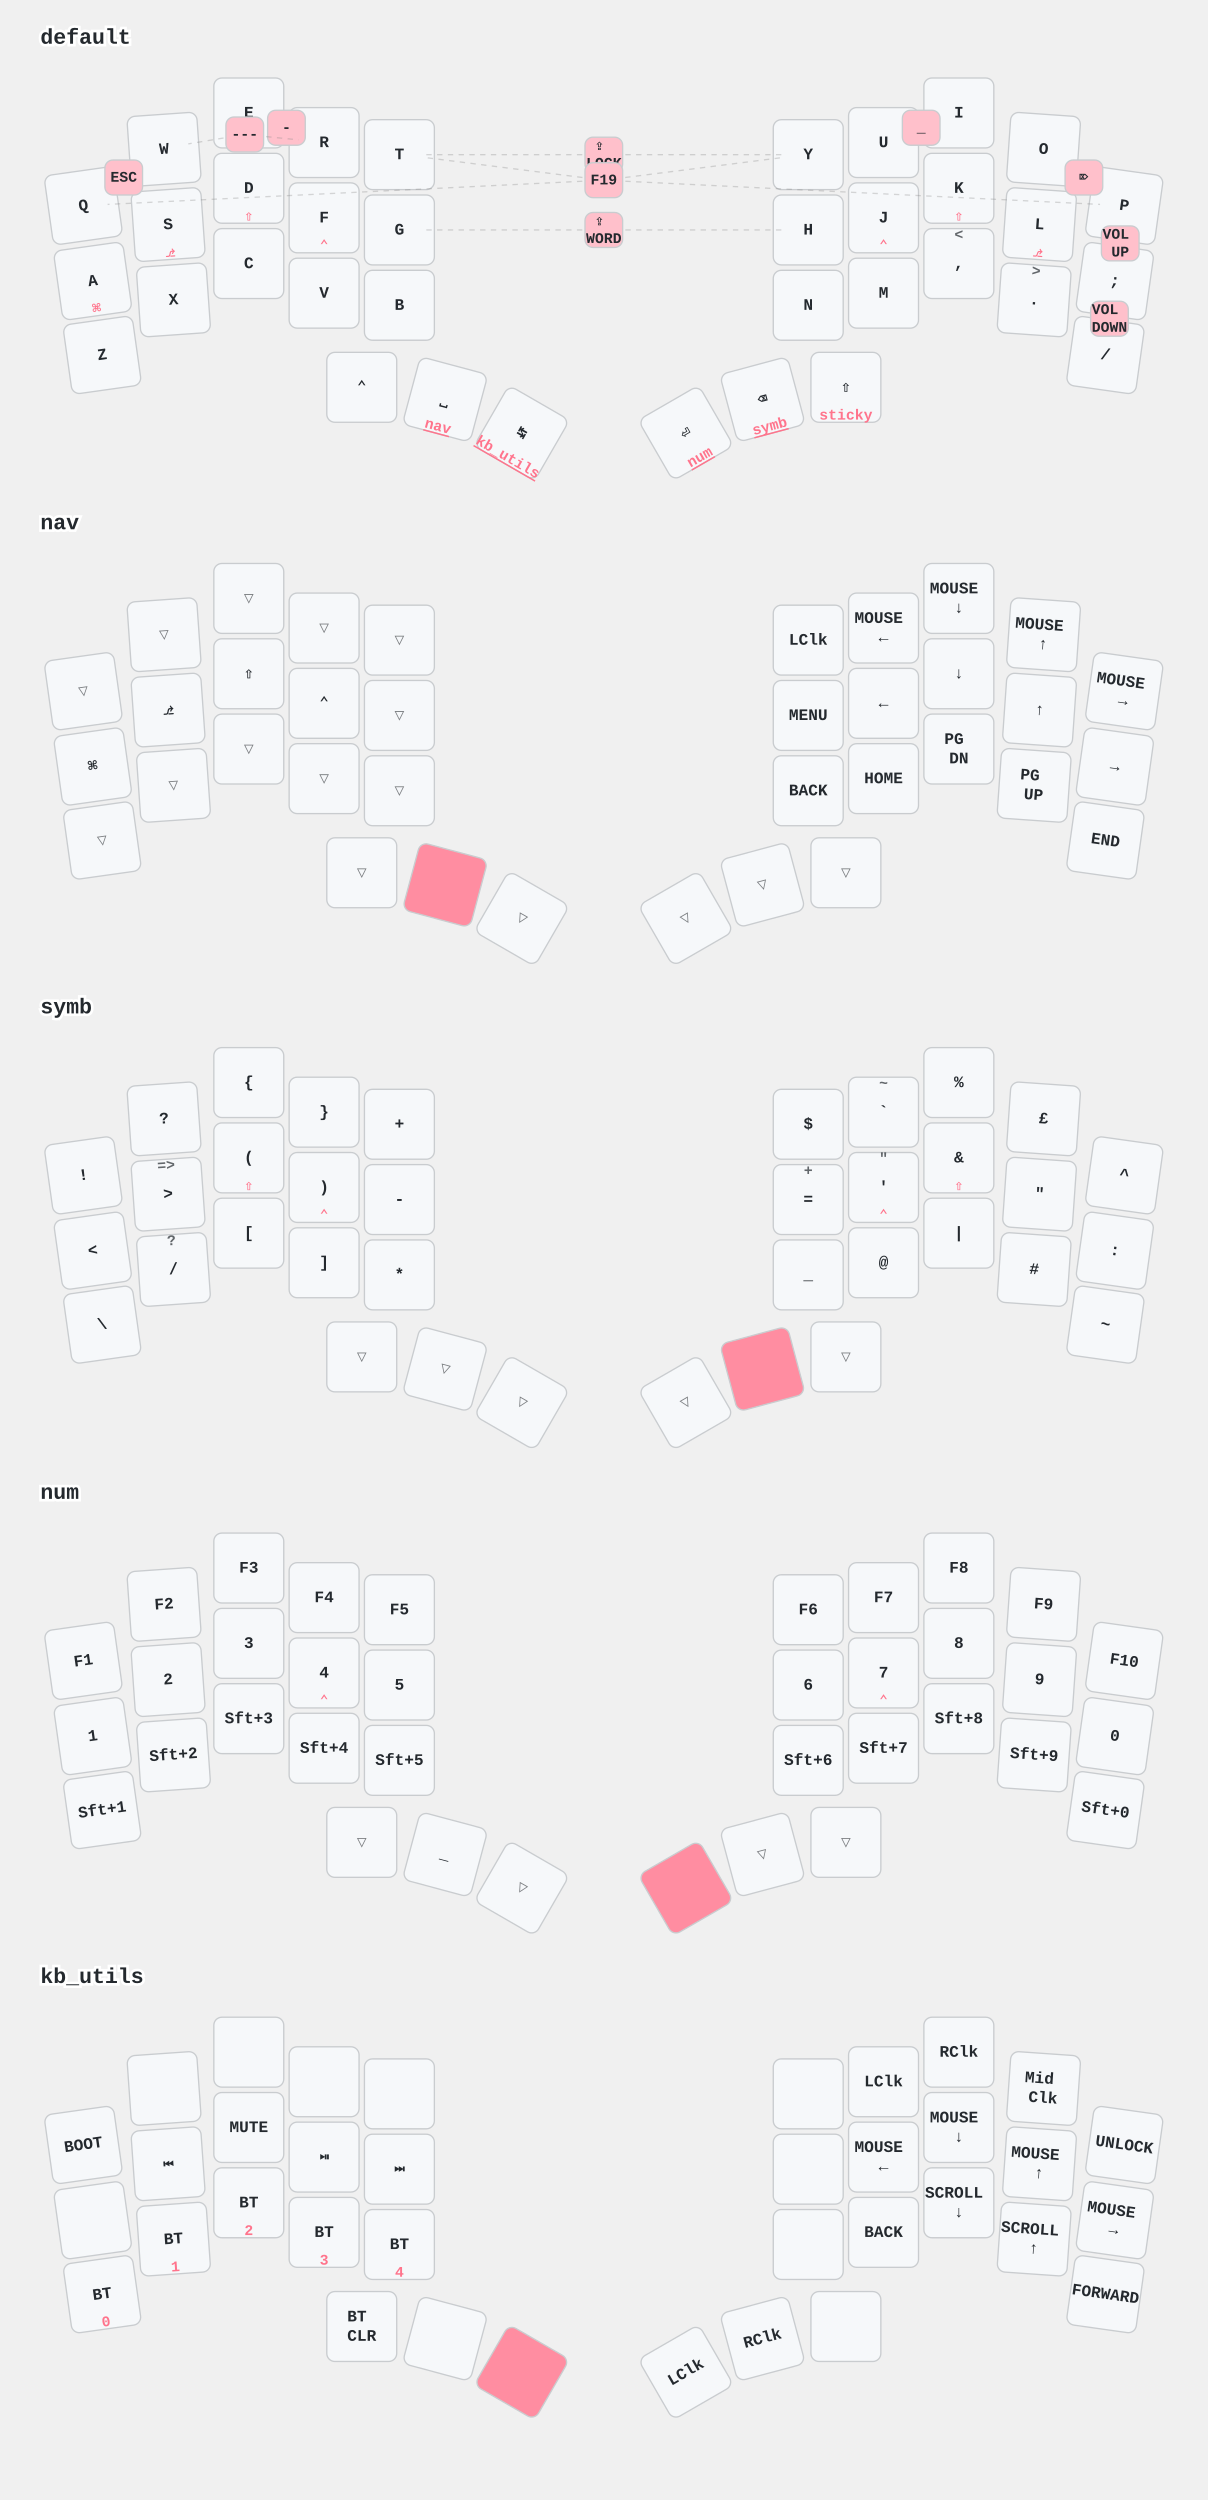
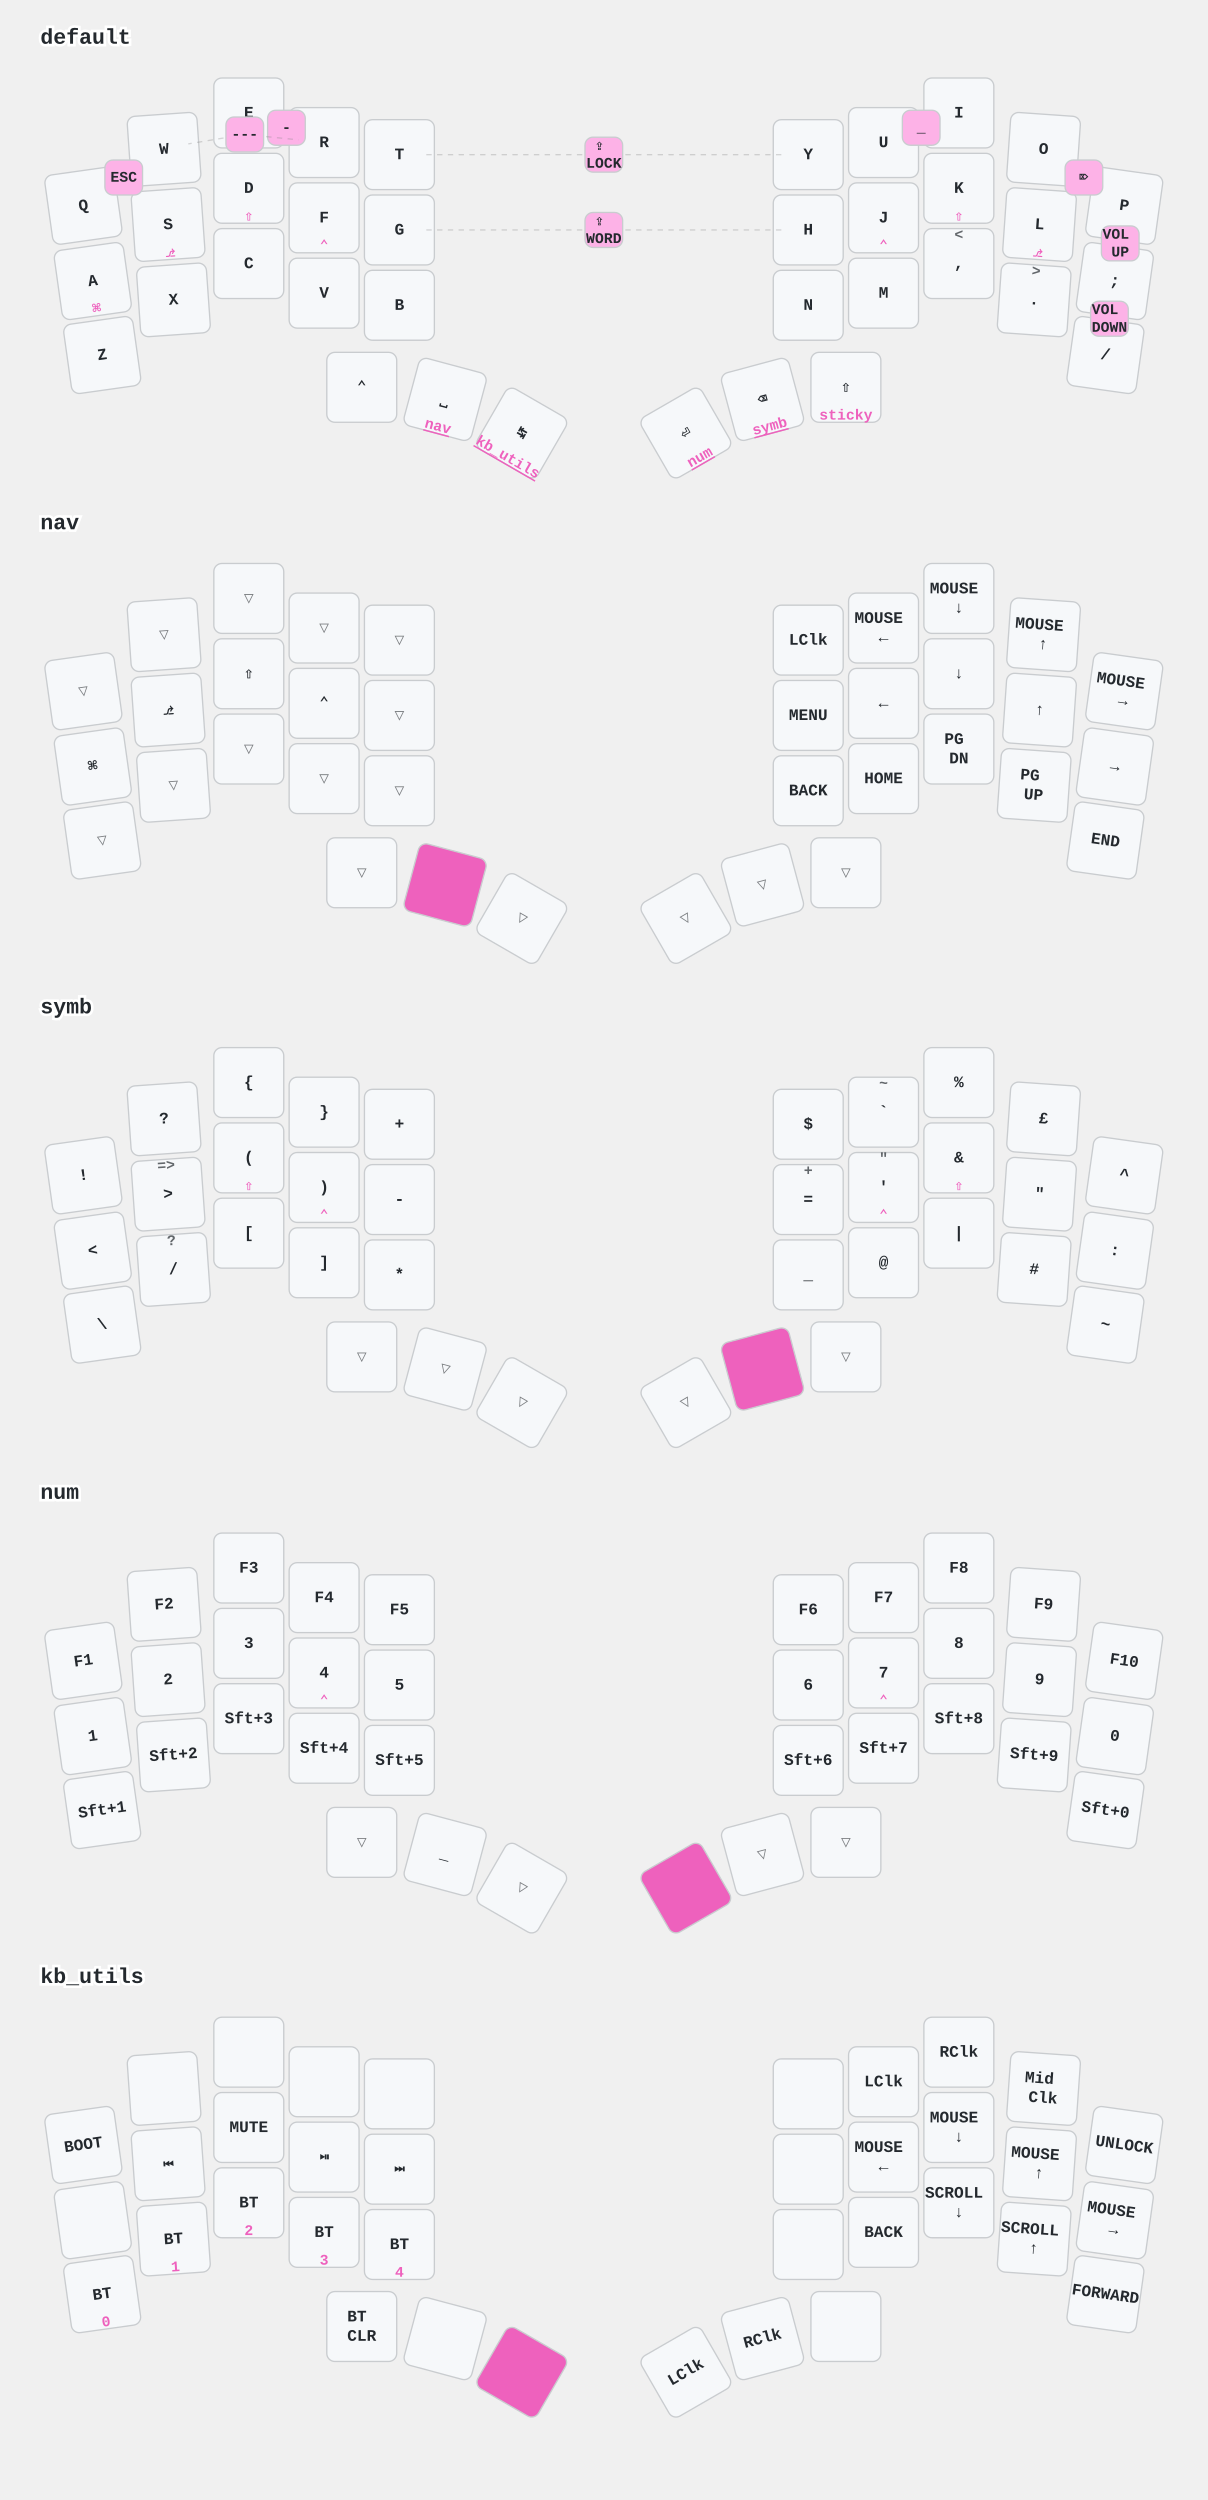
<svg xmlns="http://www.w3.org/2000/svg" width="898" height="1859" viewBox="0 0 898 1859" class="keymap">
  <style>/* inherit to force styles through use tags */
svg path {
    fill: inherit;
}

/* font and background color specifications */
svg.keymap {
    font-family: SFMono-Regular,Consolas,Liberation Mono,Menlo,monospace;
    font-size: 14px;
    font-kerning: normal;
    text-rendering: optimizeLegibility;
    fill: #24292e;
}

/* default key styling */
rect.key {
    fill: #f6f8fa;
}

rect.key, rect.combo {
    stroke: #c9cccf;
    stroke-width: 1;
}

/* default key side styling, only used is draw_key_sides is set */
rect.side {
    filter: brightness(90%);
}

/* color accent for combo boxes */
rect.combo, rect.combo-separate {
    fill: #cdf;
}

/* color accent for held keys */
rect.held, rect.combo.held {
    fill: #fdd;
}

/* color accent for ghost (optional) keys */
rect.ghost, rect.combo.ghost {
    stroke-dasharray: 4, 4;
    stroke-width: 2;
}

text {
    text-anchor: middle;
    dominant-baseline: middle;
}

/* styling for layer labels */
text.label {
    font-weight: bold;
    text-anchor: start;
    stroke: white;
    stroke-width: 4;
    paint-order: stroke;
}

/* styling for optional footer */
text.footer {
    text-anchor: end;
    dominant-baseline: auto;
    stroke: white;
    stroke-width: 4;
    paint-order: stroke;
}

/* styling for combo tap, and key non-tap label text */
text.combo, text.hold, text.shifted, text.left, text.right {
    font-size: 11px;
}

text.hold {
    text-anchor: middle;
    dominant-baseline: auto;
}

text.shifted {
    text-anchor: middle;
    dominant-baseline: hanging;
}

text.left {
    text-anchor: start;
}

text.right {
    text-anchor: end;
}

text.layer-activator {
    text-decoration: underline;
}

/* styling for hold/shifted label text in combo box */
text.combo.hold, text.combo.shifted, text.combo.left, text.combo.right {
    font-size: 8px;
}

/* lighter symbol for transparent keys */
text.trans {
    fill: #7b7e81;
}

/* styling for combo dendrons */
path.combo {
    stroke-width: 1;
    stroke: gray;
    fill: none;
}

/* Start Tabler Icons Cleanup */
/* cannot use height/width with glyphs */
.icon-tabler &gt; path {
    fill: inherit;
    stroke: inherit;
    stroke-width: 2;
}
/* hide tabler's default box */
.icon-tabler &gt; path[stroke="none"][fill="none"] {
    visibility: hidden;
}
/* End Tabler Icons Cleanup */

/* font and background color specifications */
    svg.keymap {
      font-family: Ubuntu Mono, Inconsolata, Consolas, Liberation Mono, Menlo, monospace;
      font-size: 12px;
      font-weight: bold;
      text-rendering: optimizeLegibility;
    }

    /* default key styling */
    rect {
        fill: #f6f8fa;
        stroke: #c9cccf;
        stroke-width: 1;
    }

    /* color accent for combo boxes */
    rect.combo {
-         fill: #ffc0cb;
+         fill: #fdb2e7;
    }

    /* color accent for held keys */
    rect.held, rect.combo.held {
-         fill: #ff8da1;
+         fill: #ee61bd;
    }

    /* color accent for ghost (optional) keys */
    rect.ghost, rect.combo.ghost {
        fill: #ddd;
    }

    text {
        text-anchor: middle;
        dominant-baseline: middle;
    }

    /* styling for layer labels */
    text.label {
        font-weight: bold;
        font-size: 16px;
        text-anchor: start;
        stroke: white;
-         fill: #ff8da1
+         fill: #ee61bd
        stroke-width: 2;
        paint-order: stroke;
    }

    /* styling for combo tap, and key hold/shifted label text */
    text.combo, text.hold, text.shifted {
        font-size: 11px;
    }

    text.hold {
        text-anchor: middle;
        dominant-baseline: auto;
-         fill: #ff748c;
+         fill: #ee61bd;
    }

    text.shifted {
        text-anchor: middle;
        dominant-baseline: hanging;
        opacity: 0.7;
    }

    /* styling for hold/shifted label text in combo box */
    text.combo.hold, text.combo.shifted {
        font-size: 8px;
    }

    /* styling for combo dendrons */
    path {
        stroke-width: 1;
        stroke: gray;
        fill: none;
    }
    path.combo {
      stroke-dasharray: 4, 4;
      stroke-opacity: 0.3;
    }
    path.combo {
      stroke-dasharray: 4, 4;
      stroke-opacity: 0.3;
    }</style>
  <g transform="translate(30, 0)" class="layer-default">
    <text x="0" y="28" class="label" id="default">default</text>
    <g transform="translate(0, 56)">
      <g transform="translate(32, 97) rotate(-8.0)" class="key keypos-0">
        <rect rx="6" ry="6" x="-26" y="-26" width="52" height="52" class="key" />
        <text x="0" y="0" class="key tap">Q</text>
      </g>
      <g transform="translate(92, 55) rotate(-4.0)" class="key keypos-1">
        <rect rx="6" ry="6" x="-26" y="-26" width="52" height="52" class="key" />
        <text x="0" y="0" class="key tap">W</text>
      </g>
      <g transform="translate(155, 28)" class="key keypos-2">
        <rect rx="6" ry="6" x="-26" y="-26" width="52" height="52" class="key" />
        <text x="0" y="0" class="key tap">E</text>
      </g>
      <g transform="translate(211, 50)" class="key keypos-3">
        <rect rx="6" ry="6" x="-26" y="-26" width="52" height="52" class="key" />
        <text x="0" y="0" class="key tap">R</text>
      </g>
      <g transform="translate(267, 59)" class="key keypos-4">
        <rect rx="6" ry="6" x="-26" y="-26" width="52" height="52" class="key" />
        <text x="0" y="0" class="key tap">T</text>
      </g>
      <g transform="translate(571, 59)" class="key keypos-5">
        <rect rx="6" ry="6" x="-26" y="-26" width="52" height="52" class="key" />
        <text x="0" y="0" class="key tap">Y</text>
      </g>
      <g transform="translate(627, 50)" class="key keypos-6">
        <rect rx="6" ry="6" x="-26" y="-26" width="52" height="52" class="key" />
        <text x="0" y="0" class="key tap">U</text>
      </g>
      <g transform="translate(683, 28)" class="key keypos-7">
        <rect rx="6" ry="6" x="-26" y="-26" width="52" height="52" class="key" />
        <text x="0" y="0" class="key tap">I</text>
      </g>
      <g transform="translate(746, 55) rotate(4.0)" class="key keypos-8">
        <rect rx="6" ry="6" x="-26" y="-26" width="52" height="52" class="key" />
        <text x="0" y="0" class="key tap">O</text>
      </g>
      <g transform="translate(806, 97) rotate(8.0)" class="key keypos-9">
        <rect rx="6" ry="6" x="-26" y="-26" width="52" height="52" class="key" />
        <text x="0" y="0" class="key tap">P</text>
      </g>
      <g transform="translate(39, 153) rotate(-8.0)" class="key keypos-10">
        <rect rx="6" ry="6" x="-26" y="-26" width="52" height="52" class="key" />
        <text x="0" y="0" class="key tap">A</text>
        <text x="0" y="24" class="key hold">⌘</text>
      </g>
      <g transform="translate(95, 111) rotate(-4.0)" class="key keypos-11">
        <rect rx="6" ry="6" x="-26" y="-26" width="52" height="52" class="key" />
        <text x="0" y="0" class="key tap">S</text>
        <text x="0" y="24" class="key hold">⎇</text>
      </g>
      <g transform="translate(155, 84)" class="key keypos-12">
        <rect rx="6" ry="6" x="-26" y="-26" width="52" height="52" class="key" />
        <text x="0" y="0" class="key tap">D</text>
        <text x="0" y="24" class="key hold">⇧</text>
      </g>
      <g transform="translate(211, 106)" class="key keypos-13">
        <rect rx="6" ry="6" x="-26" y="-26" width="52" height="52" class="key" />
        <text x="0" y="0" class="key tap">F</text>
        <text x="0" y="24" class="key hold">⌃</text>
      </g>
      <g transform="translate(267, 115)" class="key keypos-14">
        <rect rx="6" ry="6" x="-26" y="-26" width="52" height="52" class="key" />
        <text x="0" y="0" class="key tap">G</text>
      </g>
      <g transform="translate(571, 115)" class="key keypos-15">
        <rect rx="6" ry="6" x="-26" y="-26" width="52" height="52" class="key" />
        <text x="0" y="0" class="key tap">H</text>
      </g>
      <g transform="translate(627, 106)" class="key keypos-16">
        <rect rx="6" ry="6" x="-26" y="-26" width="52" height="52" class="key" />
        <text x="0" y="0" class="key tap">J</text>
        <text x="0" y="24" class="key hold">⌃</text>
      </g>
      <g transform="translate(683, 84)" class="key keypos-17">
        <rect rx="6" ry="6" x="-26" y="-26" width="52" height="52" class="key" />
        <text x="0" y="0" class="key tap">K</text>
        <text x="0" y="24" class="key hold">⇧</text>
      </g>
      <g transform="translate(743, 111) rotate(4.0)" class="key keypos-18">
        <rect rx="6" ry="6" x="-26" y="-26" width="52" height="52" class="key" />
        <text x="0" y="0" class="key tap">L</text>
        <text x="0" y="24" class="key hold">⎇</text>
      </g>
      <g transform="translate(799, 153) rotate(8.0)" class="key keypos-19">
        <rect rx="6" ry="6" x="-26" y="-26" width="52" height="52" class="key" />
        <text x="0" y="0" class="key tap">;</text>
        <text x="0" y="24" class="key hold">⌘</text>
        <text x="0" y="-24" class="key shifted">:</text>
      </g>
      <g transform="translate(46, 208) rotate(-8.0)" class="key keypos-20">
        <rect rx="6" ry="6" x="-26" y="-26" width="52" height="52" class="key" />
        <text x="0" y="0" class="key tap">Z</text>
      </g>
      <g transform="translate(99, 167) rotate(-4.0)" class="key keypos-21">
        <rect rx="6" ry="6" x="-26" y="-26" width="52" height="52" class="key" />
        <text x="0" y="0" class="key tap">X</text>
      </g>
      <g transform="translate(155, 140)" class="key keypos-22">
        <rect rx="6" ry="6" x="-26" y="-26" width="52" height="52" class="key" />
        <text x="0" y="0" class="key tap">C</text>
      </g>
      <g transform="translate(211, 162)" class="key keypos-23">
        <rect rx="6" ry="6" x="-26" y="-26" width="52" height="52" class="key" />
        <text x="0" y="0" class="key tap">V</text>
      </g>
      <g transform="translate(267, 171)" class="key keypos-24">
        <rect rx="6" ry="6" x="-26" y="-26" width="52" height="52" class="key" />
        <text x="0" y="0" class="key tap">B</text>
      </g>
      <g transform="translate(571, 171)" class="key keypos-25">
        <rect rx="6" ry="6" x="-26" y="-26" width="52" height="52" class="key" />
        <text x="0" y="0" class="key tap">N</text>
      </g>
      <g transform="translate(627, 162)" class="key keypos-26">
        <rect rx="6" ry="6" x="-26" y="-26" width="52" height="52" class="key" />
        <text x="0" y="0" class="key tap">M</text>
      </g>
      <g transform="translate(683, 140)" class="key keypos-27">
        <rect rx="6" ry="6" x="-26" y="-26" width="52" height="52" class="key" />
        <text x="0" y="0" class="key tap">,</text>
        <text x="0" y="-24" class="key shifted">&lt;</text>
      </g>
      <g transform="translate(739, 167) rotate(4.0)" class="key keypos-28">
        <rect rx="6" ry="6" x="-26" y="-26" width="52" height="52" class="key" />
        <text x="0" y="0" class="key tap">.</text>
        <text x="0" y="-24" class="key shifted">&gt;</text>
      </g>
      <g transform="translate(792, 208) rotate(8.0)" class="key keypos-29">
        <rect rx="6" ry="6" x="-26" y="-26" width="52" height="52" class="key" />
        <text x="0" y="0" class="key tap">/</text>
      </g>
      <g transform="translate(239, 232)" class="key keypos-30">
        <rect rx="6" ry="6" x="-26" y="-26" width="52" height="52" class="key" />
        <text x="0" y="0" class="key tap">⌃</text>
      </g>
      <g transform="translate(301, 241) rotate(15.0)" class="key keypos-31">
        <rect rx="6" ry="6" x="-26" y="-26" width="52" height="52" class="key" />
        <text x="0" y="0" class="key tap">⎵</text>
        <a href="#nav">
          <text x="0" y="24" class="key hold layer-activator">nav</text>
        </a>
      </g>
      <g transform="translate(358, 266) rotate(30.0)" class="key keypos-32">
        <rect rx="6" ry="6" x="-26" y="-26" width="52" height="52" class="key" />
        <text x="0" y="0" class="key tap">↹</text>
        <a href="#kb_utils">
          <text x="0" y="24" class="key hold layer-activator">kb_utils</text>
        </a>
      </g>
      <g transform="translate(480, 266) rotate(-30.0)" class="key keypos-33">
        <rect rx="6" ry="6" x="-26" y="-26" width="52" height="52" class="key" />
        <text x="0" y="0" class="key tap">⏎</text>
        <a href="#num">
          <text x="0" y="24" class="key hold layer-activator">num</text>
        </a>
      </g>
      <g transform="translate(537, 241) rotate(-15.0)" class="key keypos-34">
        <rect rx="6" ry="6" x="-26" y="-26" width="52" height="52" class="key" />
        <text x="0" y="0" class="key tap">⌫</text>
        <a href="#symb">
          <text x="0" y="24" class="key hold layer-activator">symb</text>
        </a>
      </g>
      <g transform="translate(599, 232)" class="key keypos-35">
        <rect rx="6" ry="6" x="-26" y="-26" width="52" height="52" class="key" />
        <text x="0" y="0" class="key tap">⇧</text>
        <text x="0" y="24" class="key hold">sticky</text>
      </g>
      <g class="combo combopos-0">
        <path d="M419,115 l-134,0" class="combo" />
        <path d="M419,115 l134,0" class="combo" />
        <rect rx="6" ry="6" x="405" y="102" width="28" height="26" class="combo" />
        <text x="419" y="115" class="combo tap">
          <tspan x="419" dy="-0.6em">⇪</tspan>
          <tspan x="419" dy="1.2em">WORD</tspan>
        </text>
      </g>
      <g class="combo combopos-1">
        <rect rx="6" ry="6" x="48" y="63" width="28" height="26" class="combo" />
        <text x="62" y="76" class="combo tap">ESC</text>
      </g>
      <g class="combo combopos-2">
        <rect rx="6" ry="6" x="789" y="112" width="28" height="26" class="combo" />
        <text x="803" y="125" class="combo tap">
          <tspan x="803" dy="-0.6em">VOL</tspan>
          <tspan x="803" dy="1.2em">UP</tspan>
        </text>
      </g>
      <g class="combo combopos-3">
        <rect rx="6" ry="6" x="781" y="168" width="28" height="26" class="combo" />
        <text x="795" y="181" class="combo tap">
          <tspan x="795" dy="-0.6em">VOL</tspan>
          <tspan x="795" dy="1.2em">DOWN</tspan>
        </text>
      </g>
      <g class="combo combopos-4">
        <path d="M419,59 l-134,0" class="combo" />
        <path d="M419,59 l134,0" class="combo" />
        <rect rx="6" ry="6" x="405" y="46" width="28" height="26" class="combo" />
        <text x="419" y="59" class="combo tap">
          <tspan x="419" dy="-0.6em">⇪</tspan>
          <tspan x="419" dy="1.2em">LOCK</tspan>
        </text>
      </g>
      <g class="combo combopos-5">
        <rect rx="6" ry="6" x="762" y="63" width="28" height="26" class="combo" />
        <text x="776" y="76" class="combo tap">⌦</text>
      </g>
      <g class="combo combopos-6">
        <rect rx="6" ry="6" x="641" y="26" width="28" height="26" class="combo" />
        <text x="655" y="39" class="combo tap">_</text>
      </g>
      <g class="combo combopos-7">
        <rect rx="6" ry="6" x="169" y="26" width="28" height="26" class="combo" />
        <text x="183" y="39" class="combo tap">-</text>
      </g>
      <g class="combo combopos-8">
        <path d="M152,44 l40,4" class="combo" />
        <path d="M152,44 l-42,7" class="combo" />
        <rect rx="6" ry="6" x="138" y="31" width="28" height="26" class="combo" />
        <text x="152" y="44" class="combo tap">---</text>
      </g>
-       <g class="combo combopos-9">
-         <path d="M419,78 l-134,-17" class="combo" />
-         <path d="M419,78 l-369,18" class="combo" />
-         <path d="M419,78 l134,-17" class="combo" />
-         <path d="M419,78 l369,18" class="combo" />
-         <rect rx="6" ry="6" x="405" y="65" width="28" height="26" class="combo" />
-         <text x="419" y="78" class="combo tap">F19</text>
-       </g>
    </g>
  </g>
  <g transform="translate(30, 361)" class="layer-nav">
    <text x="0" y="28" class="label" id="nav">nav</text>
    <g transform="translate(0, 56)">
      <g transform="translate(32, 97) rotate(-8.0)" class="key trans keypos-0">
        <rect rx="6" ry="6" x="-26" y="-26" width="52" height="52" class="key trans" />
        <text x="0" y="0" class="key trans tap">▽</text>
      </g>
      <g transform="translate(92, 55) rotate(-4.0)" class="key trans keypos-1">
        <rect rx="6" ry="6" x="-26" y="-26" width="52" height="52" class="key trans" />
        <text x="0" y="0" class="key trans tap">▽</text>
      </g>
      <g transform="translate(155, 28)" class="key trans keypos-2">
        <rect rx="6" ry="6" x="-26" y="-26" width="52" height="52" class="key trans" />
        <text x="0" y="0" class="key trans tap">▽</text>
      </g>
      <g transform="translate(211, 50)" class="key trans keypos-3">
        <rect rx="6" ry="6" x="-26" y="-26" width="52" height="52" class="key trans" />
        <text x="0" y="0" class="key trans tap">▽</text>
      </g>
      <g transform="translate(267, 59)" class="key trans keypos-4">
        <rect rx="6" ry="6" x="-26" y="-26" width="52" height="52" class="key trans" />
        <text x="0" y="0" class="key trans tap">▽</text>
      </g>
      <g transform="translate(571, 59)" class="key keypos-5">
        <rect rx="6" ry="6" x="-26" y="-26" width="52" height="52" class="key" />
        <text x="0" y="0" class="key tap">LClk</text>
      </g>
      <g transform="translate(627, 50)" class="key keypos-6">
        <rect rx="6" ry="6" x="-26" y="-26" width="52" height="52" class="key" />
        <text x="0" y="0" class="key tap">
          <tspan x="0" dy="-0.6em">MOUSE</tspan>
          <tspan x="0" dy="1.2em">←</tspan>
        </text>
      </g>
      <g transform="translate(683, 28)" class="key keypos-7">
        <rect rx="6" ry="6" x="-26" y="-26" width="52" height="52" class="key" />
        <text x="0" y="0" class="key tap">
          <tspan x="0" dy="-0.6em">MOUSE</tspan>
          <tspan x="0" dy="1.2em">↓</tspan>
        </text>
      </g>
      <g transform="translate(746, 55) rotate(4.0)" class="key keypos-8">
        <rect rx="6" ry="6" x="-26" y="-26" width="52" height="52" class="key" />
        <text x="0" y="0" class="key tap">
          <tspan x="0" dy="-0.6em">MOUSE</tspan>
          <tspan x="0" dy="1.2em">↑</tspan>
        </text>
      </g>
      <g transform="translate(806, 97) rotate(8.0)" class="key keypos-9">
        <rect rx="6" ry="6" x="-26" y="-26" width="52" height="52" class="key" />
        <text x="0" y="0" class="key tap">
          <tspan x="0" dy="-0.6em">MOUSE</tspan>
          <tspan x="0" dy="1.2em">→</tspan>
        </text>
      </g>
      <g transform="translate(39, 153) rotate(-8.0)" class="key keypos-10">
        <rect rx="6" ry="6" x="-26" y="-26" width="52" height="52" class="key" />
        <text x="0" y="0" class="key tap">⌘</text>
      </g>
      <g transform="translate(95, 111) rotate(-4.0)" class="key keypos-11">
        <rect rx="6" ry="6" x="-26" y="-26" width="52" height="52" class="key" />
        <text x="0" y="0" class="key tap">⎇</text>
      </g>
      <g transform="translate(155, 84)" class="key keypos-12">
        <rect rx="6" ry="6" x="-26" y="-26" width="52" height="52" class="key" />
        <text x="0" y="0" class="key tap">⇧</text>
      </g>
      <g transform="translate(211, 106)" class="key keypos-13">
        <rect rx="6" ry="6" x="-26" y="-26" width="52" height="52" class="key" />
        <text x="0" y="0" class="key tap">⌃</text>
      </g>
      <g transform="translate(267, 115)" class="key trans keypos-14">
        <rect rx="6" ry="6" x="-26" y="-26" width="52" height="52" class="key trans" />
        <text x="0" y="0" class="key trans tap">▽</text>
      </g>
      <g transform="translate(571, 115)" class="key keypos-15">
        <rect rx="6" ry="6" x="-26" y="-26" width="52" height="52" class="key" />
        <text x="0" y="0" class="key tap">MENU</text>
      </g>
      <g transform="translate(627, 106)" class="key keypos-16">
        <rect rx="6" ry="6" x="-26" y="-26" width="52" height="52" class="key" />
        <text x="0" y="0" class="key tap">←</text>
      </g>
      <g transform="translate(683, 84)" class="key keypos-17">
        <rect rx="6" ry="6" x="-26" y="-26" width="52" height="52" class="key" />
        <text x="0" y="0" class="key tap">↓</text>
      </g>
      <g transform="translate(743, 111) rotate(4.0)" class="key keypos-18">
        <rect rx="6" ry="6" x="-26" y="-26" width="52" height="52" class="key" />
        <text x="0" y="0" class="key tap">↑</text>
      </g>
      <g transform="translate(799, 153) rotate(8.0)" class="key keypos-19">
        <rect rx="6" ry="6" x="-26" y="-26" width="52" height="52" class="key" />
        <text x="0" y="0" class="key tap">→</text>
      </g>
      <g transform="translate(46, 208) rotate(-8.0)" class="key trans keypos-20">
        <rect rx="6" ry="6" x="-26" y="-26" width="52" height="52" class="key trans" />
        <text x="0" y="0" class="key trans tap">▽</text>
      </g>
      <g transform="translate(99, 167) rotate(-4.0)" class="key trans keypos-21">
        <rect rx="6" ry="6" x="-26" y="-26" width="52" height="52" class="key trans" />
        <text x="0" y="0" class="key trans tap">▽</text>
      </g>
      <g transform="translate(155, 140)" class="key trans keypos-22">
        <rect rx="6" ry="6" x="-26" y="-26" width="52" height="52" class="key trans" />
        <text x="0" y="0" class="key trans tap">▽</text>
      </g>
      <g transform="translate(211, 162)" class="key trans keypos-23">
        <rect rx="6" ry="6" x="-26" y="-26" width="52" height="52" class="key trans" />
        <text x="0" y="0" class="key trans tap">▽</text>
      </g>
      <g transform="translate(267, 171)" class="key trans keypos-24">
        <rect rx="6" ry="6" x="-26" y="-26" width="52" height="52" class="key trans" />
        <text x="0" y="0" class="key trans tap">▽</text>
      </g>
      <g transform="translate(571, 171)" class="key keypos-25">
        <rect rx="6" ry="6" x="-26" y="-26" width="52" height="52" class="key" />
        <text x="0" y="0" class="key tap">BACK</text>
      </g>
      <g transform="translate(627, 162)" class="key keypos-26">
        <rect rx="6" ry="6" x="-26" y="-26" width="52" height="52" class="key" />
        <text x="0" y="0" class="key tap">HOME</text>
      </g>
      <g transform="translate(683, 140)" class="key keypos-27">
        <rect rx="6" ry="6" x="-26" y="-26" width="52" height="52" class="key" />
        <text x="0" y="0" class="key tap">
          <tspan x="0" dy="-0.6em">PG</tspan>
          <tspan x="0" dy="1.2em">DN</tspan>
        </text>
      </g>
      <g transform="translate(739, 167) rotate(4.0)" class="key keypos-28">
        <rect rx="6" ry="6" x="-26" y="-26" width="52" height="52" class="key" />
        <text x="0" y="0" class="key tap">
          <tspan x="0" dy="-0.6em">PG</tspan>
          <tspan x="0" dy="1.2em">UP</tspan>
        </text>
      </g>
      <g transform="translate(792, 208) rotate(8.0)" class="key keypos-29">
        <rect rx="6" ry="6" x="-26" y="-26" width="52" height="52" class="key" />
        <text x="0" y="0" class="key tap">END</text>
      </g>
      <g transform="translate(239, 232)" class="key trans keypos-30">
        <rect rx="6" ry="6" x="-26" y="-26" width="52" height="52" class="key trans" />
        <text x="0" y="0" class="key trans tap">▽</text>
      </g>
      <g transform="translate(301, 241) rotate(15.0)" class="key held keypos-31">
        <rect rx="6" ry="6" x="-26" y="-26" width="52" height="52" class="key held" />
      </g>
      <g transform="translate(358, 266) rotate(30.0)" class="key trans keypos-32">
        <rect rx="6" ry="6" x="-26" y="-26" width="52" height="52" class="key trans" />
        <text x="0" y="0" class="key trans tap">▽</text>
      </g>
      <g transform="translate(480, 266) rotate(-30.0)" class="key trans keypos-33">
        <rect rx="6" ry="6" x="-26" y="-26" width="52" height="52" class="key trans" />
        <text x="0" y="0" class="key trans tap">▽</text>
      </g>
      <g transform="translate(537, 241) rotate(-15.0)" class="key trans keypos-34">
        <rect rx="6" ry="6" x="-26" y="-26" width="52" height="52" class="key trans" />
        <text x="0" y="0" class="key trans tap">▽</text>
      </g>
      <g transform="translate(599, 232)" class="key trans keypos-35">
        <rect rx="6" ry="6" x="-26" y="-26" width="52" height="52" class="key trans" />
        <text x="0" y="0" class="key trans tap">▽</text>
      </g>
    </g>
  </g>
  <g transform="translate(30, 721)" class="layer-symb">
    <text x="0" y="28" class="label" id="symb">symb</text>
    <g transform="translate(0, 56)">
      <g transform="translate(32, 97) rotate(-8.0)" class="key keypos-0">
        <rect rx="6" ry="6" x="-26" y="-26" width="52" height="52" class="key" />
        <text x="0" y="0" class="key tap">!</text>
      </g>
      <g transform="translate(92, 55) rotate(-4.0)" class="key keypos-1">
        <rect rx="6" ry="6" x="-26" y="-26" width="52" height="52" class="key" />
        <text x="0" y="0" class="key tap">?</text>
      </g>
      <g transform="translate(155, 28)" class="key keypos-2">
        <rect rx="6" ry="6" x="-26" y="-26" width="52" height="52" class="key" />
        <text x="0" y="0" class="key tap">{</text>
      </g>
      <g transform="translate(211, 50)" class="key keypos-3">
        <rect rx="6" ry="6" x="-26" y="-26" width="52" height="52" class="key" />
        <text x="0" y="0" class="key tap">}</text>
      </g>
      <g transform="translate(267, 59)" class="key keypos-4">
        <rect rx="6" ry="6" x="-26" y="-26" width="52" height="52" class="key" />
        <text x="0" y="0" class="key tap">+</text>
      </g>
      <g transform="translate(571, 59)" class="key keypos-5">
        <rect rx="6" ry="6" x="-26" y="-26" width="52" height="52" class="key" />
        <text x="0" y="0" class="key tap">$</text>
      </g>
      <g transform="translate(627, 50)" class="key keypos-6">
        <rect rx="6" ry="6" x="-26" y="-26" width="52" height="52" class="key" />
        <text x="0" y="0" class="key tap">`</text>
        <text x="0" y="-24" class="key shifted">~</text>
      </g>
      <g transform="translate(683, 28)" class="key keypos-7">
        <rect rx="6" ry="6" x="-26" y="-26" width="52" height="52" class="key" />
        <text x="0" y="0" class="key tap">%</text>
      </g>
      <g transform="translate(746, 55) rotate(4.0)" class="key keypos-8">
        <rect rx="6" ry="6" x="-26" y="-26" width="52" height="52" class="key" />
        <text x="0" y="0" class="key tap">£</text>
      </g>
      <g transform="translate(806, 97) rotate(8.0)" class="key keypos-9">
        <rect rx="6" ry="6" x="-26" y="-26" width="52" height="52" class="key" />
        <text x="0" y="0" class="key tap">^</text>
      </g>
      <g transform="translate(39, 153) rotate(-8.0)" class="key keypos-10">
        <rect rx="6" ry="6" x="-26" y="-26" width="52" height="52" class="key" />
        <text x="0" y="0" class="key tap">&lt;</text>
      </g>
      <g transform="translate(95, 111) rotate(-4.0)" class="key keypos-11">
        <rect rx="6" ry="6" x="-26" y="-26" width="52" height="52" class="key" />
        <text x="0" y="0" class="key tap">&gt;</text>
        <text x="0" y="-24" class="key shifted">=&gt;</text>
      </g>
      <g transform="translate(155, 84)" class="key keypos-12">
        <rect rx="6" ry="6" x="-26" y="-26" width="52" height="52" class="key" />
        <text x="0" y="0" class="key tap">(</text>
        <text x="0" y="24" class="key hold">⇧</text>
      </g>
      <g transform="translate(211, 106)" class="key keypos-13">
        <rect rx="6" ry="6" x="-26" y="-26" width="52" height="52" class="key" />
        <text x="0" y="0" class="key tap">)</text>
        <text x="0" y="24" class="key hold">⌃</text>
      </g>
      <g transform="translate(267, 115)" class="key keypos-14">
        <rect rx="6" ry="6" x="-26" y="-26" width="52" height="52" class="key" />
        <text x="0" y="0" class="key tap">-</text>
      </g>
      <g transform="translate(571, 115)" class="key keypos-15">
        <rect rx="6" ry="6" x="-26" y="-26" width="52" height="52" class="key" />
        <text x="0" y="0" class="key tap">=</text>
        <text x="0" y="-24" class="key shifted">+</text>
      </g>
      <g transform="translate(627, 106)" class="key keypos-16">
        <rect rx="6" ry="6" x="-26" y="-26" width="52" height="52" class="key" />
        <text x="0" y="0" class="key tap">'</text>
        <text x="0" y="24" class="key hold">⌃</text>
        <text x="0" y="-24" class="key shifted">"</text>
      </g>
      <g transform="translate(683, 84)" class="key keypos-17">
        <rect rx="6" ry="6" x="-26" y="-26" width="52" height="52" class="key" />
        <text x="0" y="0" class="key tap">&amp;</text>
        <text x="0" y="24" class="key hold">⇧</text>
      </g>
      <g transform="translate(743, 111) rotate(4.0)" class="key keypos-18">
        <rect rx="6" ry="6" x="-26" y="-26" width="52" height="52" class="key" />
        <text x="0" y="0" class="key tap">"</text>
      </g>
      <g transform="translate(799, 153) rotate(8.0)" class="key keypos-19">
        <rect rx="6" ry="6" x="-26" y="-26" width="52" height="52" class="key" />
        <text x="0" y="0" class="key tap">:</text>
      </g>
      <g transform="translate(46, 208) rotate(-8.0)" class="key keypos-20">
        <rect rx="6" ry="6" x="-26" y="-26" width="52" height="52" class="key" />
        <text x="0" y="0" class="key tap">\</text>
      </g>
      <g transform="translate(99, 167) rotate(-4.0)" class="key keypos-21">
        <rect rx="6" ry="6" x="-26" y="-26" width="52" height="52" class="key" />
        <text x="0" y="0" class="key tap">/</text>
        <text x="0" y="-24" class="key shifted">?</text>
      </g>
      <g transform="translate(155, 140)" class="key keypos-22">
        <rect rx="6" ry="6" x="-26" y="-26" width="52" height="52" class="key" />
        <text x="0" y="0" class="key tap">[</text>
      </g>
      <g transform="translate(211, 162)" class="key keypos-23">
        <rect rx="6" ry="6" x="-26" y="-26" width="52" height="52" class="key" />
        <text x="0" y="0" class="key tap">]</text>
      </g>
      <g transform="translate(267, 171)" class="key keypos-24">
        <rect rx="6" ry="6" x="-26" y="-26" width="52" height="52" class="key" />
        <text x="0" y="0" class="key tap">*</text>
      </g>
      <g transform="translate(571, 171)" class="key keypos-25">
        <rect rx="6" ry="6" x="-26" y="-26" width="52" height="52" class="key" />
        <text x="0" y="0" class="key tap">_</text>
      </g>
      <g transform="translate(627, 162)" class="key keypos-26">
        <rect rx="6" ry="6" x="-26" y="-26" width="52" height="52" class="key" />
        <text x="0" y="0" class="key tap">@</text>
      </g>
      <g transform="translate(683, 140)" class="key keypos-27">
        <rect rx="6" ry="6" x="-26" y="-26" width="52" height="52" class="key" />
        <text x="0" y="0" class="key tap">|</text>
      </g>
      <g transform="translate(739, 167) rotate(4.0)" class="key keypos-28">
        <rect rx="6" ry="6" x="-26" y="-26" width="52" height="52" class="key" />
        <text x="0" y="0" class="key tap">#</text>
      </g>
      <g transform="translate(792, 208) rotate(8.0)" class="key keypos-29">
        <rect rx="6" ry="6" x="-26" y="-26" width="52" height="52" class="key" />
        <text x="0" y="0" class="key tap">~</text>
      </g>
      <g transform="translate(239, 232)" class="key trans keypos-30">
        <rect rx="6" ry="6" x="-26" y="-26" width="52" height="52" class="key trans" />
        <text x="0" y="0" class="key trans tap">▽</text>
      </g>
      <g transform="translate(301, 241) rotate(15.0)" class="key trans keypos-31">
        <rect rx="6" ry="6" x="-26" y="-26" width="52" height="52" class="key trans" />
        <text x="0" y="0" class="key trans tap">▽</text>
      </g>
      <g transform="translate(358, 266) rotate(30.0)" class="key trans keypos-32">
        <rect rx="6" ry="6" x="-26" y="-26" width="52" height="52" class="key trans" />
        <text x="0" y="0" class="key trans tap">▽</text>
      </g>
      <g transform="translate(480, 266) rotate(-30.0)" class="key trans keypos-33">
        <rect rx="6" ry="6" x="-26" y="-26" width="52" height="52" class="key trans" />
        <text x="0" y="0" class="key trans tap">▽</text>
      </g>
      <g transform="translate(537, 241) rotate(-15.0)" class="key held keypos-34">
        <rect rx="6" ry="6" x="-26" y="-26" width="52" height="52" class="key held" />
      </g>
      <g transform="translate(599, 232)" class="key trans keypos-35">
        <rect rx="6" ry="6" x="-26" y="-26" width="52" height="52" class="key trans" />
        <text x="0" y="0" class="key trans tap">▽</text>
      </g>
    </g>
  </g>
  <g transform="translate(30, 1082)" class="layer-num">
    <text x="0" y="28" class="label" id="num">num</text>
    <g transform="translate(0, 56)">
      <g transform="translate(32, 97) rotate(-8.0)" class="key keypos-0">
        <rect rx="6" ry="6" x="-26" y="-26" width="52" height="52" class="key" />
        <text x="0" y="0" class="key tap">F1</text>
      </g>
      <g transform="translate(92, 55) rotate(-4.0)" class="key keypos-1">
        <rect rx="6" ry="6" x="-26" y="-26" width="52" height="52" class="key" />
        <text x="0" y="0" class="key tap">F2</text>
      </g>
      <g transform="translate(155, 28)" class="key keypos-2">
        <rect rx="6" ry="6" x="-26" y="-26" width="52" height="52" class="key" />
        <text x="0" y="0" class="key tap">F3</text>
      </g>
      <g transform="translate(211, 50)" class="key keypos-3">
        <rect rx="6" ry="6" x="-26" y="-26" width="52" height="52" class="key" />
        <text x="0" y="0" class="key tap">F4</text>
      </g>
      <g transform="translate(267, 59)" class="key keypos-4">
        <rect rx="6" ry="6" x="-26" y="-26" width="52" height="52" class="key" />
        <text x="0" y="0" class="key tap">F5</text>
      </g>
      <g transform="translate(571, 59)" class="key keypos-5">
        <rect rx="6" ry="6" x="-26" y="-26" width="52" height="52" class="key" />
        <text x="0" y="0" class="key tap">F6</text>
      </g>
      <g transform="translate(627, 50)" class="key keypos-6">
        <rect rx="6" ry="6" x="-26" y="-26" width="52" height="52" class="key" />
        <text x="0" y="0" class="key tap">F7</text>
      </g>
      <g transform="translate(683, 28)" class="key keypos-7">
        <rect rx="6" ry="6" x="-26" y="-26" width="52" height="52" class="key" />
        <text x="0" y="0" class="key tap">F8</text>
      </g>
      <g transform="translate(746, 55) rotate(4.0)" class="key keypos-8">
        <rect rx="6" ry="6" x="-26" y="-26" width="52" height="52" class="key" />
        <text x="0" y="0" class="key tap">F9</text>
      </g>
      <g transform="translate(806, 97) rotate(8.0)" class="key keypos-9">
        <rect rx="6" ry="6" x="-26" y="-26" width="52" height="52" class="key" />
        <text x="0" y="0" class="key tap">F10</text>
      </g>
      <g transform="translate(39, 153) rotate(-8.0)" class="key keypos-10">
        <rect rx="6" ry="6" x="-26" y="-26" width="52" height="52" class="key" />
        <text x="0" y="0" class="key tap">1</text>
      </g>
      <g transform="translate(95, 111) rotate(-4.0)" class="key keypos-11">
        <rect rx="6" ry="6" x="-26" y="-26" width="52" height="52" class="key" />
        <text x="0" y="0" class="key tap">2</text>
      </g>
      <g transform="translate(155, 84)" class="key keypos-12">
        <rect rx="6" ry="6" x="-26" y="-26" width="52" height="52" class="key" />
        <text x="0" y="0" class="key tap">3</text>
      </g>
      <g transform="translate(211, 106)" class="key keypos-13">
        <rect rx="6" ry="6" x="-26" y="-26" width="52" height="52" class="key" />
        <text x="0" y="0" class="key tap">4</text>
        <text x="0" y="24" class="key hold">⌃</text>
      </g>
      <g transform="translate(267, 115)" class="key keypos-14">
        <rect rx="6" ry="6" x="-26" y="-26" width="52" height="52" class="key" />
        <text x="0" y="0" class="key tap">5</text>
      </g>
      <g transform="translate(571, 115)" class="key keypos-15">
        <rect rx="6" ry="6" x="-26" y="-26" width="52" height="52" class="key" />
        <text x="0" y="0" class="key tap">6</text>
      </g>
      <g transform="translate(627, 106)" class="key keypos-16">
        <rect rx="6" ry="6" x="-26" y="-26" width="52" height="52" class="key" />
        <text x="0" y="0" class="key tap">7</text>
        <text x="0" y="24" class="key hold">⌃</text>
      </g>
      <g transform="translate(683, 84)" class="key keypos-17">
        <rect rx="6" ry="6" x="-26" y="-26" width="52" height="52" class="key" />
        <text x="0" y="0" class="key tap">8</text>
      </g>
      <g transform="translate(743, 111) rotate(4.0)" class="key keypos-18">
        <rect rx="6" ry="6" x="-26" y="-26" width="52" height="52" class="key" />
        <text x="0" y="0" class="key tap">9</text>
      </g>
      <g transform="translate(799, 153) rotate(8.0)" class="key keypos-19">
        <rect rx="6" ry="6" x="-26" y="-26" width="52" height="52" class="key" />
        <text x="0" y="0" class="key tap">0</text>
      </g>
      <g transform="translate(46, 208) rotate(-8.0)" class="key keypos-20">
        <rect rx="6" ry="6" x="-26" y="-26" width="52" height="52" class="key" />
        <text x="0" y="0" class="key tap">Sft+1</text>
      </g>
      <g transform="translate(99, 167) rotate(-4.0)" class="key keypos-21">
        <rect rx="6" ry="6" x="-26" y="-26" width="52" height="52" class="key" />
        <text x="0" y="0" class="key tap">Sft+2</text>
      </g>
      <g transform="translate(155, 140)" class="key keypos-22">
        <rect rx="6" ry="6" x="-26" y="-26" width="52" height="52" class="key" />
        <text x="0" y="0" class="key tap">Sft+3</text>
      </g>
      <g transform="translate(211, 162)" class="key keypos-23">
        <rect rx="6" ry="6" x="-26" y="-26" width="52" height="52" class="key" />
        <text x="0" y="0" class="key tap">Sft+4</text>
      </g>
      <g transform="translate(267, 171)" class="key keypos-24">
        <rect rx="6" ry="6" x="-26" y="-26" width="52" height="52" class="key" />
        <text x="0" y="0" class="key tap">Sft+5</text>
      </g>
      <g transform="translate(571, 171)" class="key keypos-25">
        <rect rx="6" ry="6" x="-26" y="-26" width="52" height="52" class="key" />
        <text x="0" y="0" class="key tap">Sft+6</text>
      </g>
      <g transform="translate(627, 162)" class="key keypos-26">
        <rect rx="6" ry="6" x="-26" y="-26" width="52" height="52" class="key" />
        <text x="0" y="0" class="key tap">Sft+7</text>
      </g>
      <g transform="translate(683, 140)" class="key keypos-27">
        <rect rx="6" ry="6" x="-26" y="-26" width="52" height="52" class="key" />
        <text x="0" y="0" class="key tap">Sft+8</text>
      </g>
      <g transform="translate(739, 167) rotate(4.0)" class="key keypos-28">
        <rect rx="6" ry="6" x="-26" y="-26" width="52" height="52" class="key" />
        <text x="0" y="0" class="key tap">Sft+9</text>
      </g>
      <g transform="translate(792, 208) rotate(8.0)" class="key keypos-29">
        <rect rx="6" ry="6" x="-26" y="-26" width="52" height="52" class="key" />
        <text x="0" y="0" class="key tap">Sft+0</text>
      </g>
      <g transform="translate(239, 232)" class="key trans keypos-30">
        <rect rx="6" ry="6" x="-26" y="-26" width="52" height="52" class="key trans" />
        <text x="0" y="0" class="key trans tap">▽</text>
      </g>
      <g transform="translate(301, 241) rotate(15.0)" class="key keypos-31">
        <rect rx="6" ry="6" x="-26" y="-26" width="52" height="52" class="key" />
        <text x="0" y="0" class="key tap">_</text>
      </g>
      <g transform="translate(358, 266) rotate(30.0)" class="key trans keypos-32">
        <rect rx="6" ry="6" x="-26" y="-26" width="52" height="52" class="key trans" />
        <text x="0" y="0" class="key trans tap">▽</text>
      </g>
      <g transform="translate(480, 266) rotate(-30.0)" class="key held keypos-33">
        <rect rx="6" ry="6" x="-26" y="-26" width="52" height="52" class="key held" />
      </g>
      <g transform="translate(537, 241) rotate(-15.0)" class="key trans keypos-34">
        <rect rx="6" ry="6" x="-26" y="-26" width="52" height="52" class="key trans" />
        <text x="0" y="0" class="key trans tap">▽</text>
      </g>
      <g transform="translate(599, 232)" class="key trans keypos-35">
        <rect rx="6" ry="6" x="-26" y="-26" width="52" height="52" class="key trans" />
        <text x="0" y="0" class="key trans tap">▽</text>
      </g>
    </g>
  </g>
  <g transform="translate(30, 1442)" class="layer-kb_utils">
    <text x="0" y="28" class="label" id="kb_utils">kb_utils</text>
    <g transform="translate(0, 56)">
      <g transform="translate(32, 97) rotate(-8.0)" class="key keypos-0">
        <rect rx="6" ry="6" x="-26" y="-26" width="52" height="52" class="key" />
        <text x="0" y="0" class="key tap">BOOT</text>
      </g>
      <g transform="translate(92, 55) rotate(-4.0)" class="key keypos-1">
        <rect rx="6" ry="6" x="-26" y="-26" width="52" height="52" class="key" />
      </g>
      <g transform="translate(155, 28)" class="key keypos-2">
        <rect rx="6" ry="6" x="-26" y="-26" width="52" height="52" class="key" />
      </g>
      <g transform="translate(211, 50)" class="key keypos-3">
        <rect rx="6" ry="6" x="-26" y="-26" width="52" height="52" class="key" />
      </g>
      <g transform="translate(267, 59)" class="key keypos-4">
        <rect rx="6" ry="6" x="-26" y="-26" width="52" height="52" class="key" />
      </g>
      <g transform="translate(571, 59)" class="key keypos-5">
        <rect rx="6" ry="6" x="-26" y="-26" width="52" height="52" class="key" />
      </g>
      <g transform="translate(627, 50)" class="key keypos-6">
        <rect rx="6" ry="6" x="-26" y="-26" width="52" height="52" class="key" />
        <text x="0" y="0" class="key tap">LClk</text>
      </g>
      <g transform="translate(683, 28)" class="key keypos-7">
        <rect rx="6" ry="6" x="-26" y="-26" width="52" height="52" class="key" />
        <text x="0" y="0" class="key tap">RClk</text>
      </g>
      <g transform="translate(746, 55) rotate(4.0)" class="key keypos-8">
        <rect rx="6" ry="6" x="-26" y="-26" width="52" height="52" class="key" />
        <text x="0" y="0" class="key tap">
          <tspan x="0" dy="-0.6em">Mid</tspan>
          <tspan x="0" dy="1.2em">Clk</tspan>
        </text>
      </g>
      <g transform="translate(806, 97) rotate(8.0)" class="key keypos-9">
        <rect rx="6" ry="6" x="-26" y="-26" width="52" height="52" class="key" />
        <text x="0" y="0" class="key tap">UNLOCK</text>
      </g>
      <g transform="translate(39, 153) rotate(-8.0)" class="key keypos-10">
        <rect rx="6" ry="6" x="-26" y="-26" width="52" height="52" class="key" />
      </g>
      <g transform="translate(95, 111) rotate(-4.0)" class="key keypos-11">
        <rect rx="6" ry="6" x="-26" y="-26" width="52" height="52" class="key" />
        <text x="0" y="0" class="key tap">⏮</text>
      </g>
      <g transform="translate(155, 84)" class="key keypos-12">
        <rect rx="6" ry="6" x="-26" y="-26" width="52" height="52" class="key" />
        <text x="0" y="0" class="key tap">MUTE</text>
      </g>
      <g transform="translate(211, 106)" class="key keypos-13">
        <rect rx="6" ry="6" x="-26" y="-26" width="52" height="52" class="key" />
        <text x="0" y="0" class="key tap">⏯</text>
      </g>
      <g transform="translate(267, 115)" class="key keypos-14">
        <rect rx="6" ry="6" x="-26" y="-26" width="52" height="52" class="key" />
        <text x="0" y="0" class="key tap">⏭</text>
      </g>
      <g transform="translate(571, 115)" class="key keypos-15">
        <rect rx="6" ry="6" x="-26" y="-26" width="52" height="52" class="key" />
      </g>
      <g transform="translate(627, 106)" class="key keypos-16">
        <rect rx="6" ry="6" x="-26" y="-26" width="52" height="52" class="key" />
        <text x="0" y="0" class="key tap">
          <tspan x="0" dy="-0.6em">MOUSE</tspan>
          <tspan x="0" dy="1.2em">←</tspan>
        </text>
      </g>
      <g transform="translate(683, 84)" class="key keypos-17">
        <rect rx="6" ry="6" x="-26" y="-26" width="52" height="52" class="key" />
        <text x="0" y="0" class="key tap">
          <tspan x="0" dy="-0.6em">MOUSE</tspan>
          <tspan x="0" dy="1.2em">↓</tspan>
        </text>
      </g>
      <g transform="translate(743, 111) rotate(4.0)" class="key keypos-18">
        <rect rx="6" ry="6" x="-26" y="-26" width="52" height="52" class="key" />
        <text x="0" y="0" class="key tap">
          <tspan x="0" dy="-0.6em">MOUSE</tspan>
          <tspan x="0" dy="1.2em">↑</tspan>
        </text>
      </g>
      <g transform="translate(799, 153) rotate(8.0)" class="key keypos-19">
        <rect rx="6" ry="6" x="-26" y="-26" width="52" height="52" class="key" />
        <text x="0" y="0" class="key tap">
          <tspan x="0" dy="-0.6em">MOUSE</tspan>
          <tspan x="0" dy="1.2em">→</tspan>
        </text>
      </g>
      <g transform="translate(46, 208) rotate(-8.0)" class="key keypos-20">
        <rect rx="6" ry="6" x="-26" y="-26" width="52" height="52" class="key" />
        <text x="0" y="0" class="key tap">BT</text>
        <text x="0" y="24" class="key hold">0</text>
      </g>
      <g transform="translate(99, 167) rotate(-4.0)" class="key keypos-21">
        <rect rx="6" ry="6" x="-26" y="-26" width="52" height="52" class="key" />
        <text x="0" y="0" class="key tap">BT</text>
        <text x="0" y="24" class="key hold">1</text>
      </g>
      <g transform="translate(155, 140)" class="key keypos-22">
        <rect rx="6" ry="6" x="-26" y="-26" width="52" height="52" class="key" />
        <text x="0" y="0" class="key tap">BT</text>
        <text x="0" y="24" class="key hold">2</text>
      </g>
      <g transform="translate(211, 162)" class="key keypos-23">
        <rect rx="6" ry="6" x="-26" y="-26" width="52" height="52" class="key" />
        <text x="0" y="0" class="key tap">BT</text>
        <text x="0" y="24" class="key hold">3</text>
      </g>
      <g transform="translate(267, 171)" class="key keypos-24">
        <rect rx="6" ry="6" x="-26" y="-26" width="52" height="52" class="key" />
        <text x="0" y="0" class="key tap">BT</text>
        <text x="0" y="24" class="key hold">4</text>
      </g>
      <g transform="translate(571, 171)" class="key keypos-25">
        <rect rx="6" ry="6" x="-26" y="-26" width="52" height="52" class="key" />
      </g>
      <g transform="translate(627, 162)" class="key keypos-26">
        <rect rx="6" ry="6" x="-26" y="-26" width="52" height="52" class="key" />
        <text x="0" y="0" class="key tap">BACK</text>
      </g>
      <g transform="translate(683, 140)" class="key keypos-27">
        <rect rx="6" ry="6" x="-26" y="-26" width="52" height="52" class="key" />
        <text x="0" y="0" class="key tap">
          <tspan x="0" dy="-0.6em">SCROLL</tspan>
          <tspan x="0" dy="1.2em">↓</tspan>
        </text>
      </g>
      <g transform="translate(739, 167) rotate(4.0)" class="key keypos-28">
        <rect rx="6" ry="6" x="-26" y="-26" width="52" height="52" class="key" />
        <text x="0" y="0" class="key tap">
          <tspan x="0" dy="-0.6em">SCROLL</tspan>
          <tspan x="0" dy="1.2em">↑</tspan>
        </text>
      </g>
      <g transform="translate(792, 208) rotate(8.0)" class="key keypos-29">
        <rect rx="6" ry="6" x="-26" y="-26" width="52" height="52" class="key" />
        <text x="0" y="0" class="key tap">FORWARD</text>
      </g>
      <g transform="translate(239, 232)" class="key keypos-30">
        <rect rx="6" ry="6" x="-26" y="-26" width="52" height="52" class="key" />
        <text x="0" y="0" class="key tap">
          <tspan x="0" dy="-0.6em">BT</tspan>
          <tspan x="0" dy="1.2em">CLR</tspan>
        </text>
      </g>
      <g transform="translate(301, 241) rotate(15.0)" class="key keypos-31">
        <rect rx="6" ry="6" x="-26" y="-26" width="52" height="52" class="key" />
      </g>
      <g transform="translate(358, 266) rotate(30.0)" class="key held keypos-32">
        <rect rx="6" ry="6" x="-26" y="-26" width="52" height="52" class="key held" />
      </g>
      <g transform="translate(480, 266) rotate(-30.0)" class="key keypos-33">
        <rect rx="6" ry="6" x="-26" y="-26" width="52" height="52" class="key" />
        <text x="0" y="0" class="key tap">LClk</text>
      </g>
      <g transform="translate(537, 241) rotate(-15.0)" class="key keypos-34">
        <rect rx="6" ry="6" x="-26" y="-26" width="52" height="52" class="key" />
        <text x="0" y="0" class="key tap">RClk</text>
      </g>
      <g transform="translate(599, 232)" class="key keypos-35">
        <rect rx="6" ry="6" x="-26" y="-26" width="52" height="52" class="key" />
      </g>
    </g>
  </g>
</svg>
